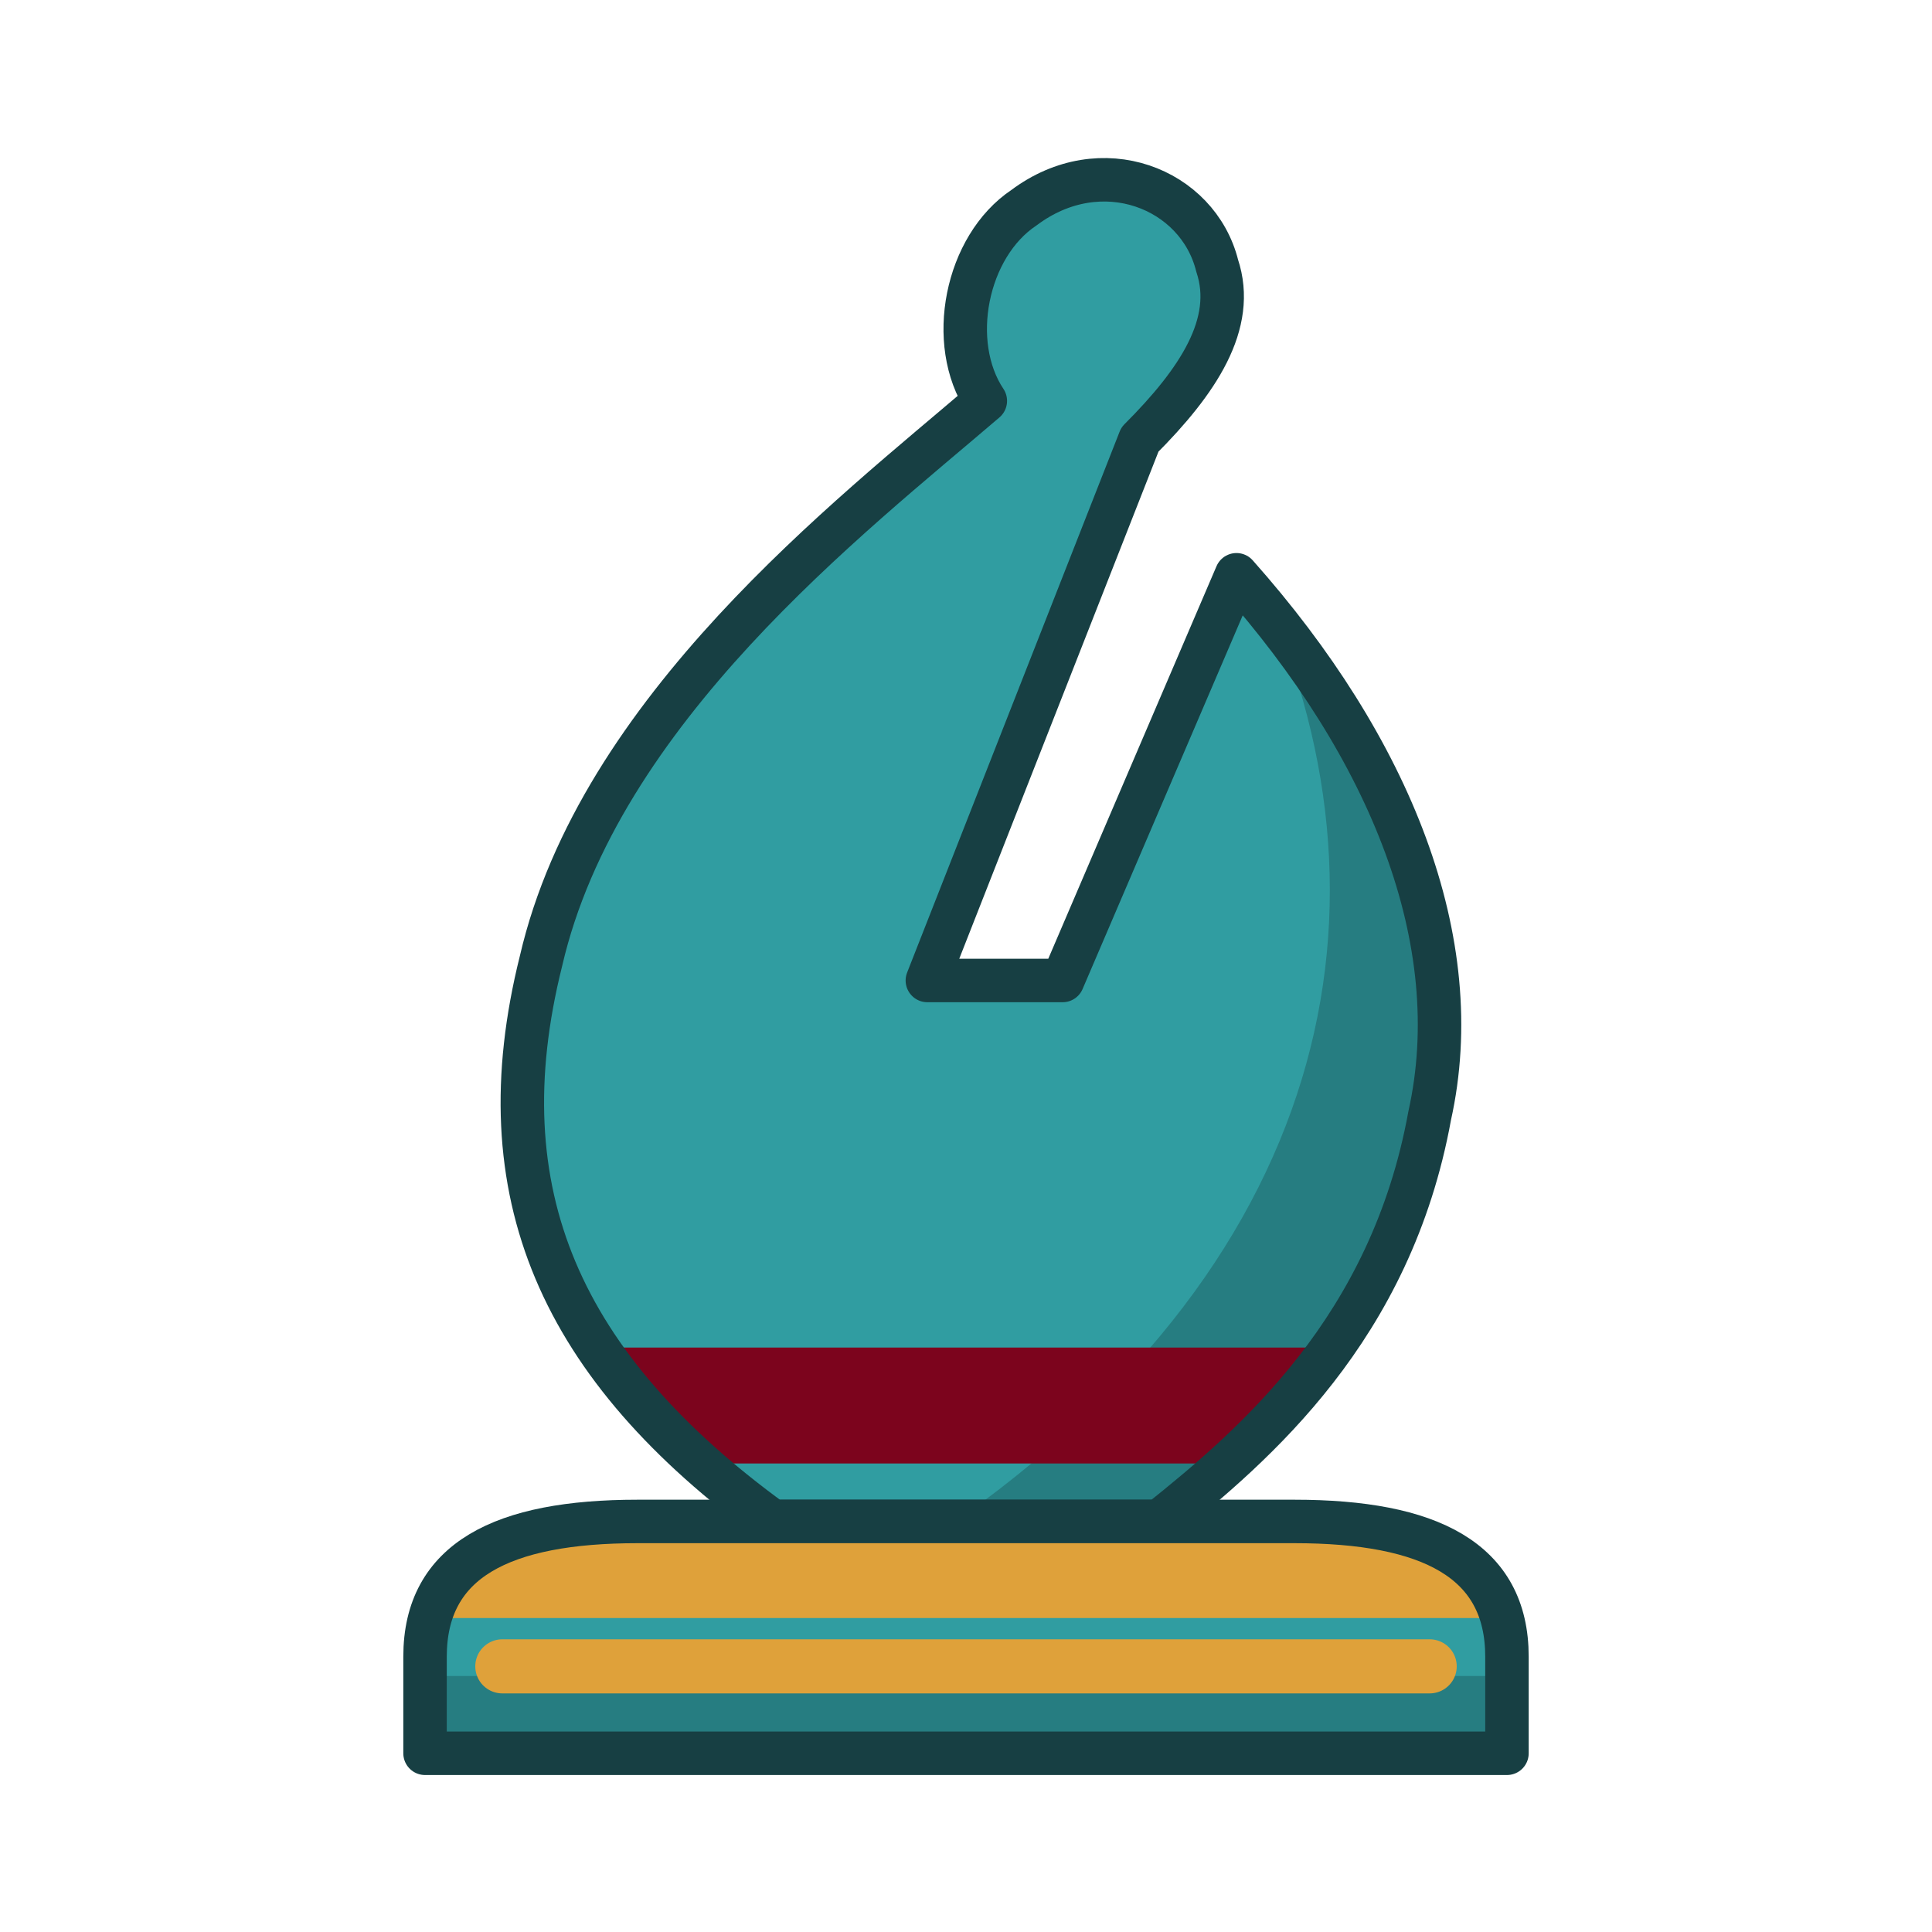
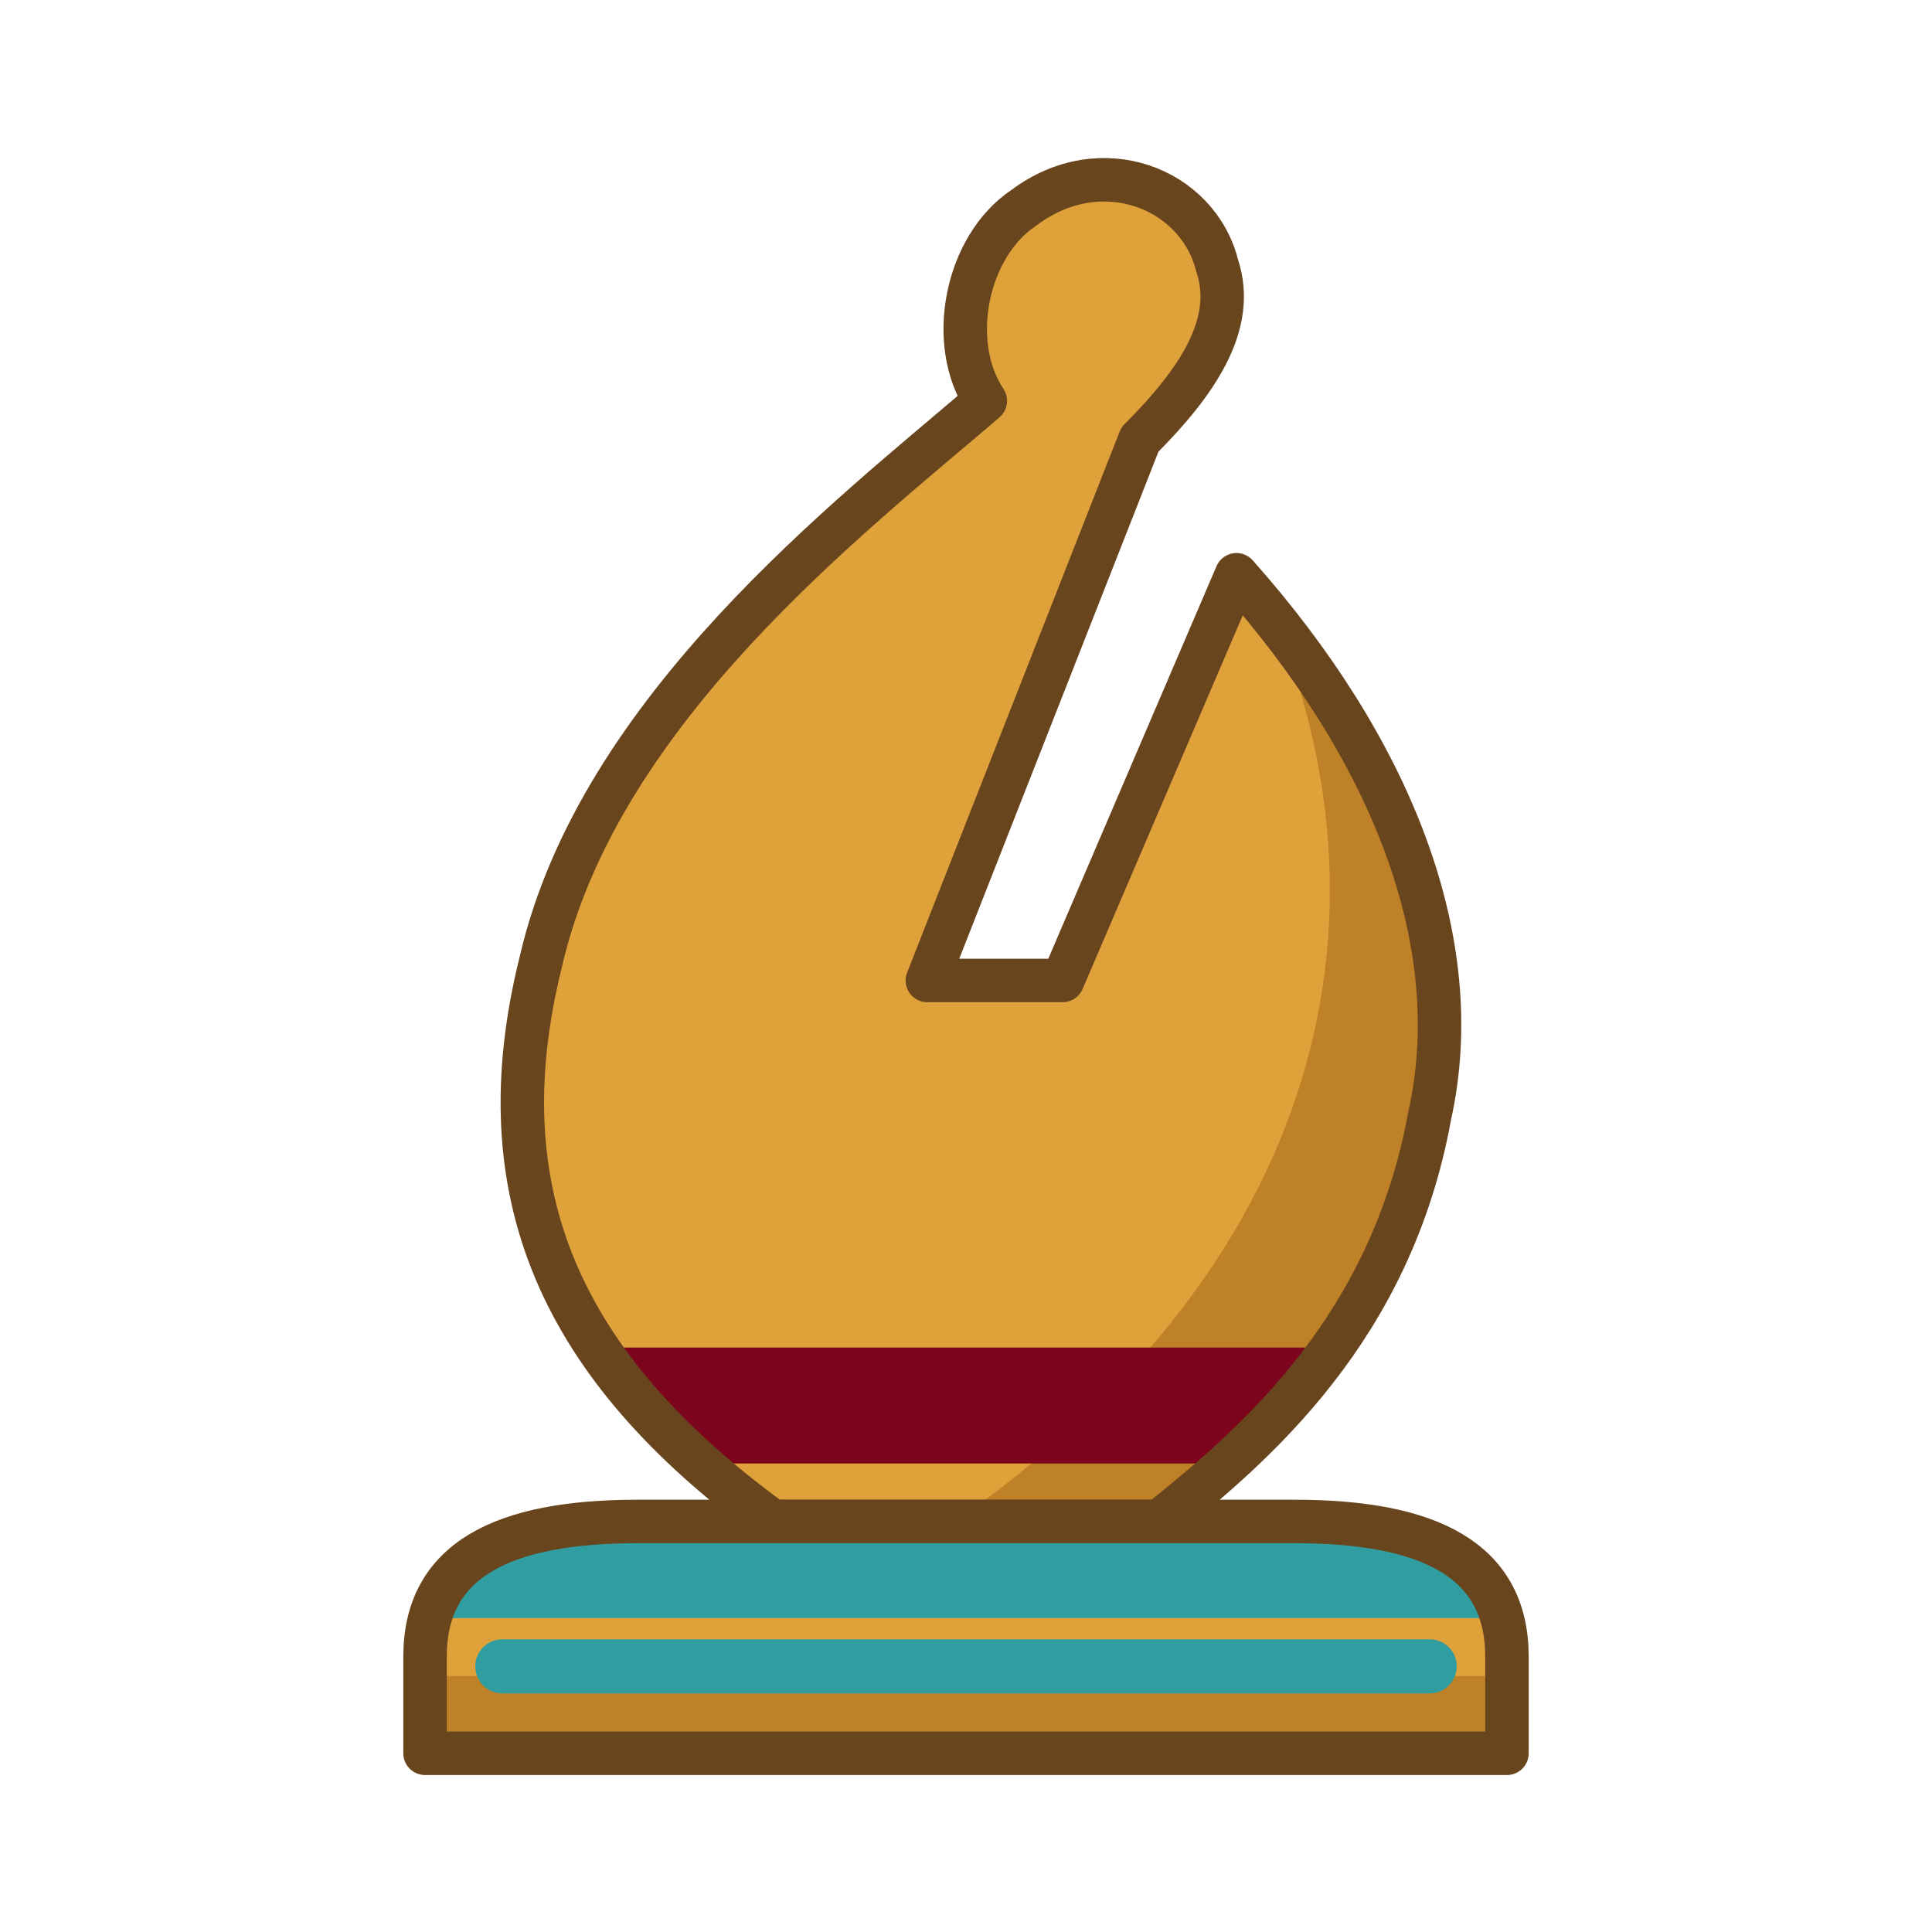
<svg xmlns="http://www.w3.org/2000/svg" viewBox="0 -1.75 100 100">
-   <g fill="#309DA1" stroke="#173F43" stroke-width="2.25" stroke-linejoin="round" stroke-linecap="round">
-     <path d="M40 77 C29 69 25 60 28 48 C31 35 44 25 51 19 C49 16 50 11 53 9 C57 6 62 8 63 12 C64 15 62 18 59 21 L48 49 H55 L64 28 C72 37 76 47 74 56 C72 67 65 73 60 77 Z" fill="#309DA1" stroke="none" fill-rule="evenodd" />
+   <g fill="#DFA13A" stroke="#69451E" stroke-width="2.25" stroke-linejoin="round" stroke-linecap="round">
+     <path d="M40 77 C29 69 25 60 28 48 C31 35 44 25 51 19 C49 16 50 11 53 9 C57 6 62 8 63 12 C64 15 62 18 59 21 L48 49 H55 L64 28 C72 37 76 47 74 56 C72 67 65 73 60 77 Z" fill="#DFA13A" stroke="none" fill-rule="evenodd" />
    <defs>
      <clipPath id="s6">
        <path d="M40 77 C29 69 25 60 28 48 C31 35 44 25 51 19 C49 16 50 11 53 9 C57 6 62 8 63 12 C64 15 62 18 59 21 L48 49 H55 L64 28 C72 37 76 47 74 56 C72 67 65 73 60 77 Z" clip-rule="evenodd" />
      </clipPath>
    </defs>
-     <path d="M65 28 C77 40 79 57 67 70 L59 78 H48 C69 64 73 45 65 28 Z" fill="#267D81" stroke="none" clip-path="url(#s6)" />
+     <path d="M65 28 C77 40 79 57 67 70 L59 78 H48 C69 64 73 45 65 28 Z" fill="#BE8127" stroke="none" clip-path="url(#s6)" />
    <g stroke="none" clip-path="url(#s6)">
      <path d="M10 68 H90 V74 H10 Z" fill="#7C041D" />
-       <path d="M10 78 H90 V82 H10 Z" fill="#DFA13A" />
+       <path d="M10 78 H90 V82 H10 Z" fill="#309DA1" />
    </g>
    <path d="M40 77 C29 69 25 60 28 48 C31 35 44 25 51 19 C49 16 50 11 53 9 C57 6 62 8 63 12 C64 15 62 18 59 21 L48 49 H55 L64 28 C72 37 76 47 74 56 C72 67 65 73 60 77 Z" fill="none" />
-     <path d="M22 89 V84 C22 79 26 77 33 77 H67 C74 77 78 79 78 84 V89 Z" fill="#309DA1" stroke="none" fill-rule="evenodd" />
+     <path d="M22 89 V84 C22 79 26 77 33 77 H67 C74 77 78 79 78 84 V89 Z" fill="#DFA13A" stroke="none" fill-rule="evenodd" />
    <defs>
      <clipPath id="s7">
        <path d="M22 89 V84 C22 79 26 77 33 77 H67 C74 77 78 79 78 84 V89 Z" clip-rule="evenodd" />
      </clipPath>
    </defs>
-     <path d="M21 85 H79 V90 H21 Z" fill="#267D81" stroke="none" clip-path="url(#s7)" />
+     <path d="M21 85 H79 V90 H21 Z" fill="#BE8127" stroke="none" clip-path="url(#s7)" />
    <g stroke="none" clip-path="url(#s7)">
      <path d="M10 68 H90 V74 H10 Z" fill="#7C041D" />
-       <path d="M10 78 H90 V82 H10 Z" fill="#DFA13A" />
+       <path d="M10 78 H90 V82 H10 Z" fill="#309DA1" />
    </g>
    <path d="M22 89 V84 C22 79 26 77 33 77 H67 C74 77 78 79 78 84 V89 Z" fill="none" />
-     <path d="M26 84.5 H74" fill="none" stroke="#DFA13A" stroke-width="2.8" stroke-linecap="round" />
+     <path d="M26 84.5 H74" fill="none" stroke="#309DA1" stroke-width="2.8" stroke-linecap="round" />
  </g>
</svg>
